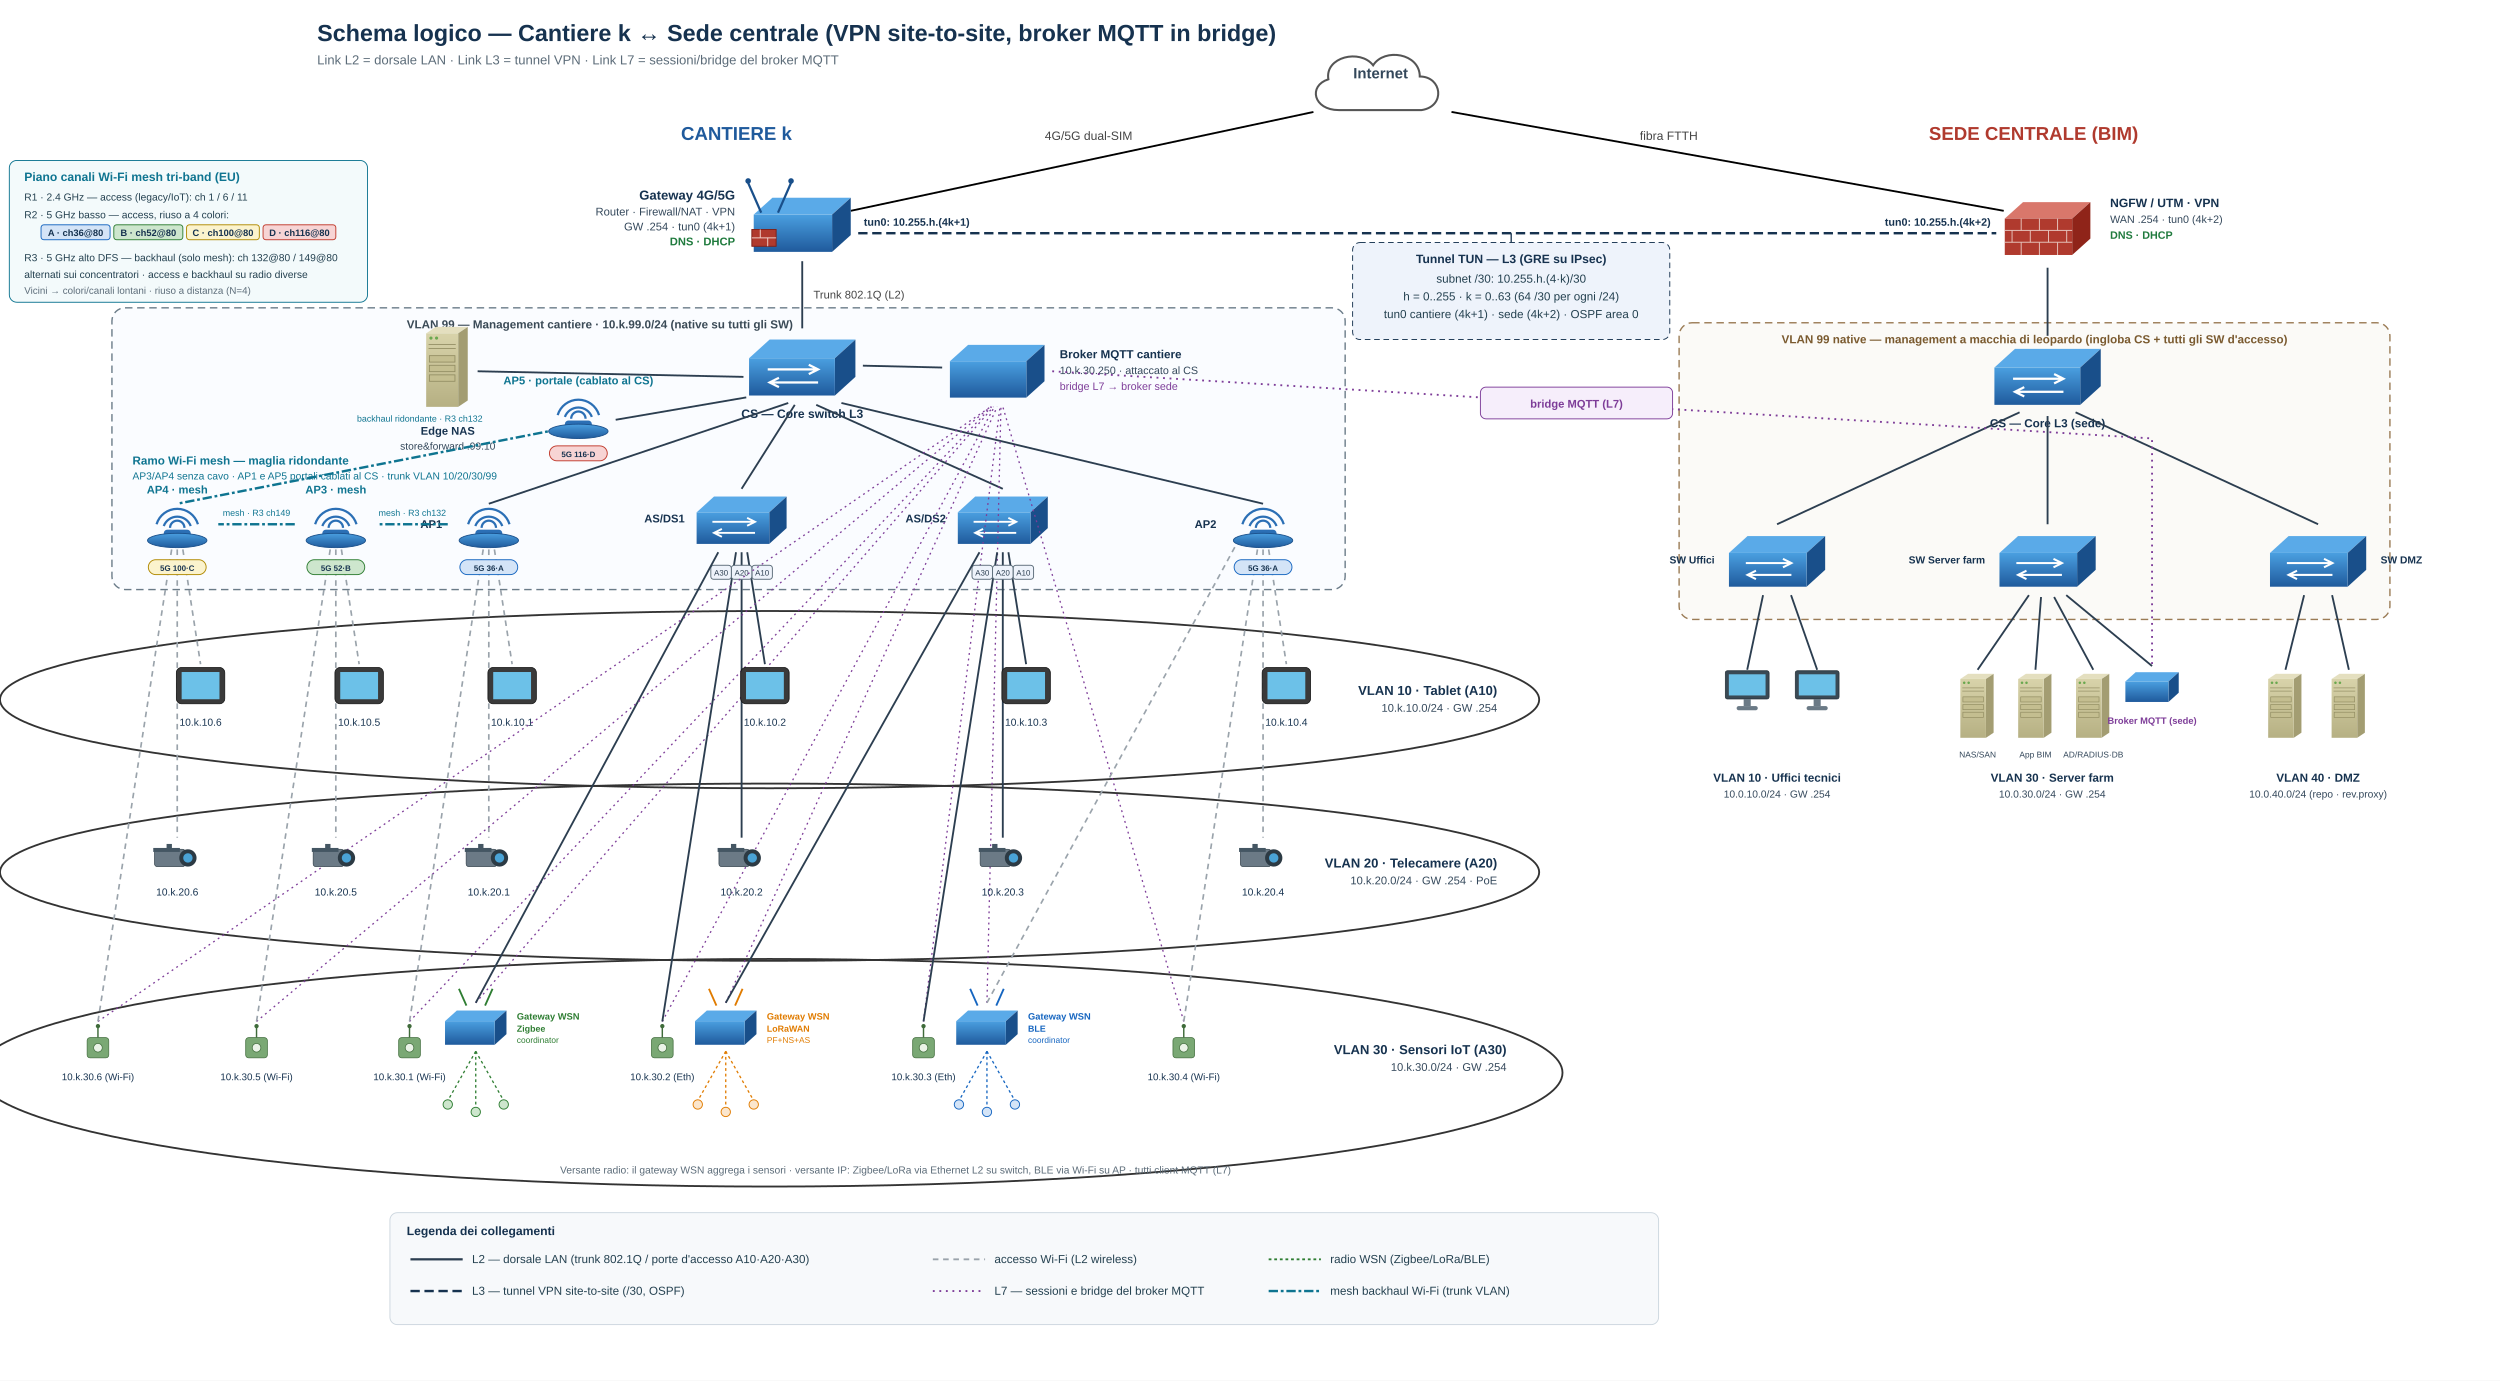
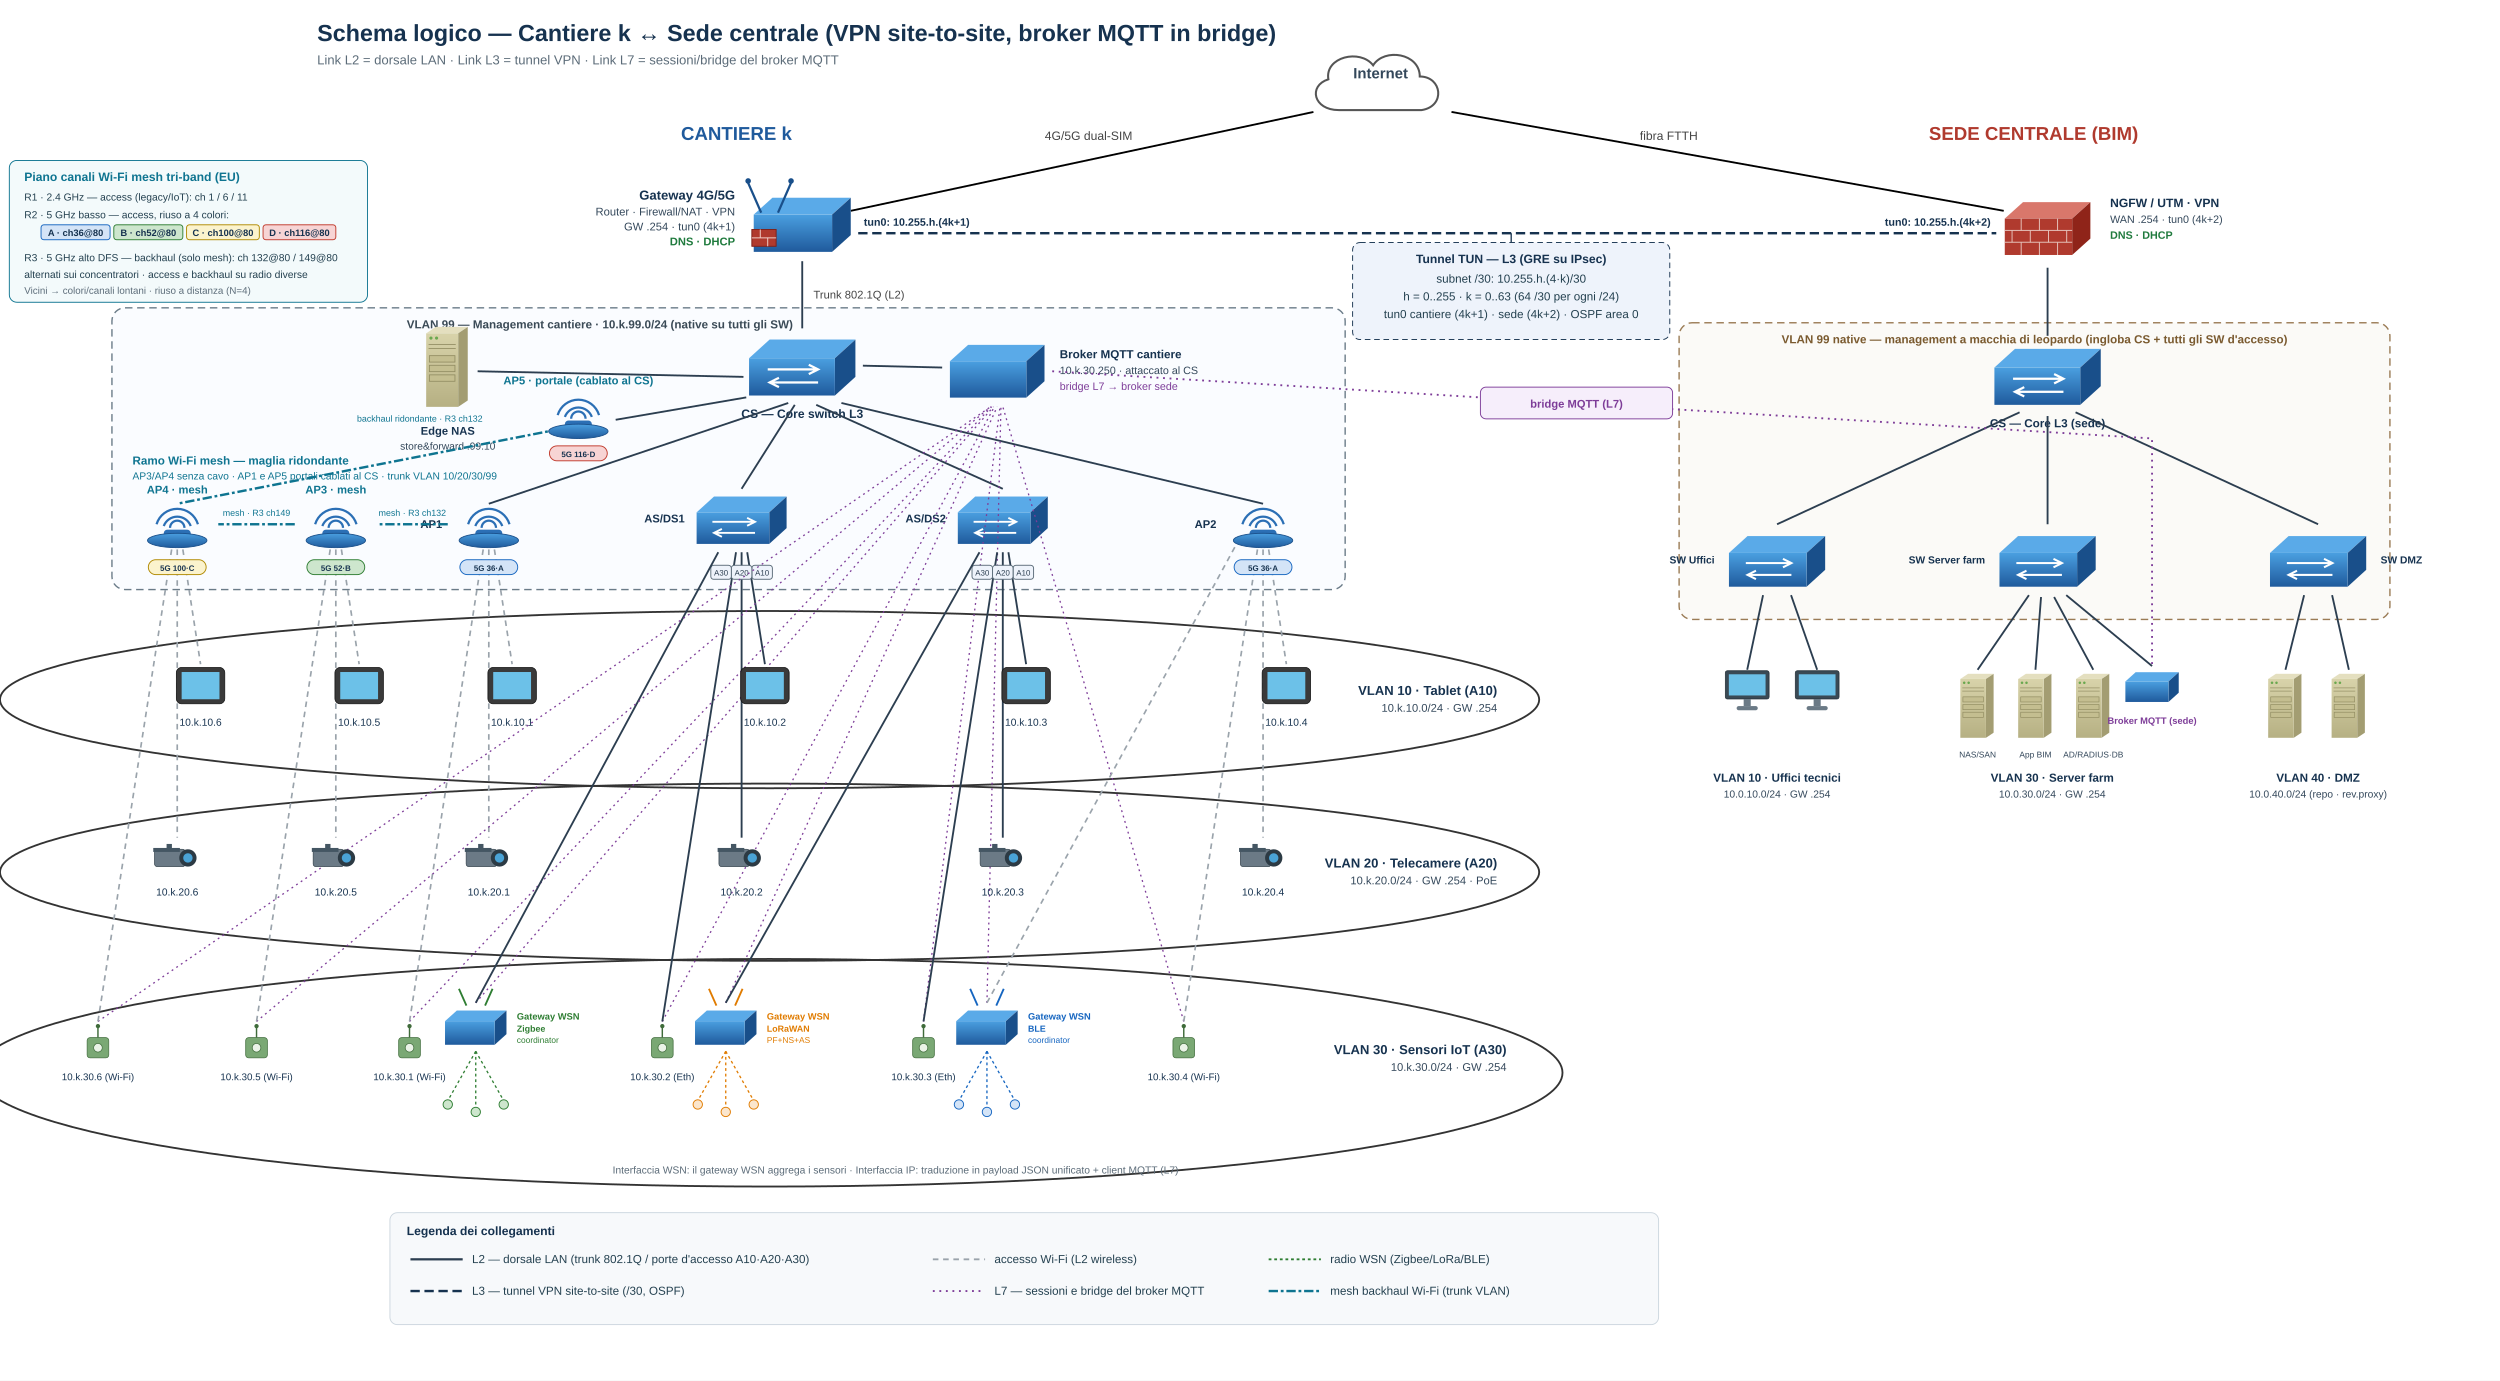
<svg xmlns="http://www.w3.org/2000/svg" viewBox="-300 0 2680 1480" font-family="'Segoe UI', Arial, sans-serif">
  <defs>
    <linearGradient id="gBlue" x1="0" y1="0" x2="0" y2="1">
      <stop offset="0" stop-color="#4a9fe0" />
      <stop offset="1" stop-color="#1f5a9c" />
    </linearGradient>
    <linearGradient id="gBeige" x1="0" y1="0" x2="0" y2="1">
      <stop offset="0" stop-color="#d8d3aa" />
      <stop offset="1" stop-color="#b6b083" />
    </linearGradient>
    <symbol id="sw" viewBox="0 0 130 84">
      <polygon points="8,34 30,14 122,14 100,34" fill="#5aaae8" />
      <polygon points="100,34 122,14 122,54 100,74" fill="#194f8a" />
      <rect x="8" y="34" width="92" height="40" fill="url(#gBlue)" />
      <path d="M28 46 H80 M72 41 L82 46 L72 51" stroke="#fff" stroke-width="2.4" fill="none" />
      <path d="M82 60 H30 M40 55 L30 60 L40 65" stroke="#fff" stroke-width="2.4" fill="none" />
    </symbol>
    <symbol id="box" viewBox="0 0 120 80">
      <polygon points="8,30 28,12 112,12 92,30" fill="#5aaae8" />
      <polygon points="92,30 112,12 112,52 92,70" fill="#194f8a" />
      <rect x="8" y="30" width="84" height="40" fill="url(#gBlue)" />
    </symbol>
    <symbol id="srv" viewBox="0 0 70 112">
      <polygon points="8,12 20,4 60,4 48,12" fill="#e4dfbf" />
      <polygon points="48,12 60,4 60,96 48,104" fill="#a39d72" />
      <rect x="8" y="12" width="40" height="92" fill="url(#gBeige)" />
      <circle cx="14" cy="18" r="2" fill="#6aa84f" />
      <circle cx="21" cy="18" r="2" fill="#6aa84f" />
      <line x1="11" y1="26" x2="45" y2="26" stroke="#8f8a5f" />
      <line x1="11" y1="31" x2="45" y2="31" stroke="#8f8a5f" />
      <rect x="12" y="40" width="32" height="8" fill="#c4be90" stroke="#8f8a5f" />
      <rect x="12" y="52" width="32" height="8" fill="#c4be90" stroke="#8f8a5f" />
      <rect x="12" y="64" width="32" height="8" fill="#c4be90" stroke="#8f8a5f" />
    </symbol>
    <symbol id="tab" viewBox="0 0 74 56">
      <rect x="5" y="4" width="64" height="48" rx="7" fill="#3a3a3a" stroke="#111" />
      <rect x="12" y="10" width="50" height="36" fill="#6cc1e8" />
    </symbol>
    <symbol id="cam" viewBox="0 0 84 56">
      <rect x="26" y="8" width="8" height="8" fill="#445663" />
      <rect x="8" y="16" width="46" height="26" rx="4" fill="#6b7a86" stroke="#2c3a44" />
      <rect x="6" y="14" width="40" height="6" fill="#445663" />
      <circle cx="58" cy="29" r="13" fill="#2c3a44" />
      <circle cx="58" cy="29" r="7" fill="#4aa3d6" />
    </symbol>
    <symbol id="sen" viewBox="0 0 44 56">
      <line x1="22" y1="22" x2="22" y2="7" stroke="#3f6b3a" stroke-width="2" />
      <circle cx="22" cy="6" r="3" fill="#3f6b3a" />
      <rect x="7" y="22" width="30" height="28" rx="4" fill="#7aa874" stroke="#3f6b3a" />
      <circle cx="22" cy="36" r="6" fill="#eaf3e7" stroke="#3f6b3a" />
    </symbol>
    <symbol id="ap" viewBox="0 0 90 56">
      <path d="M22 28 A24 24 0 0 1 68 28" stroke="#2b6fb5" stroke-width="2.5" fill="none" />
      <path d="M30 30 A16 16 0 0 1 60 30" stroke="#2b6fb5" stroke-width="2.5" fill="none" />
      <path d="M37 32 A8 8 0 0 1 53 32" stroke="#2b6fb5" stroke-width="2.5" fill="none" />
      <rect x="30" y="34" width="30" height="10" rx="4" fill="#2b6fb5" />
      <ellipse cx="45" cy="46" rx="33" ry="8" fill="url(#gBlue)" stroke="#194f8a" />
    </symbol>
    <symbol id="pc" viewBox="0 0 74 66">
      <rect x="6" y="4" width="62" height="40" rx="3" fill="#3a4a55" stroke="#1f2b33" />
      <rect x="11" y="9" width="52" height="30" fill="#6cc1e8" />
      <rect x="32" y="44" width="10" height="10" fill="#6b7a86" />
      <rect x="22" y="54" width="30" height="6" rx="3" fill="#6b7a86" />
    </symbol>
    <symbol id="fw" viewBox="0 0 110 84">
      <polygon points="8,30 28,12 102,12 82,30" fill="#d9776b" />
      <polygon points="82,30 102,12 102,52 82,70" fill="#8f2419" />
      <rect x="8" y="30" width="74" height="40" fill="#b03a2e" />
      <line x1="8" y1="43" x2="82" y2="43" stroke="#e8c9c2" />
      <line x1="8" y1="56" x2="82" y2="56" stroke="#e8c9c2" />
      <line x1="26" y1="30" x2="26" y2="43" stroke="#e8c9c2" />
      <line x1="46" y1="30" x2="46" y2="43" stroke="#e8c9c2" />
      <line x1="66" y1="30" x2="66" y2="43" stroke="#e8c9c2" />
      <line x1="16" y1="43" x2="16" y2="56" stroke="#e8c9c2" />
      <line x1="36" y1="43" x2="36" y2="56" stroke="#e8c9c2" />
      <line x1="56" y1="43" x2="56" y2="56" stroke="#e8c9c2" />
      <line x1="76" y1="43" x2="76" y2="56" stroke="#e8c9c2" />
      <line x1="26" y1="56" x2="26" y2="70" stroke="#e8c9c2" />
      <line x1="46" y1="56" x2="46" y2="70" stroke="#e8c9c2" />
      <line x1="66" y1="56" x2="66" y2="70" stroke="#e8c9c2" />
    </symbol>
    <symbol id="cloud" viewBox="0 0 200 120">
      <path d="M55 100 C28 100 22 74 44 67 C40 43 78 34 92 52 C104 33 142 39 142 64 C166 64 170 96 144 100 Z" fill="#fff" stroke="#555" stroke-width="2.2" />
    </symbol>
  </defs>
  <rect x="-300" y="0" width="2680" height="1480" fill="#ffffff" />
  <text x="40" y="44" font-size="25" font-weight="700" fill="#16324f">Schema logico — Cantiere k ↔ Sede centrale (VPN site-to-site, broker MQTT in bridge)</text>
  <text x="40" y="69" font-size="14" fill="#5b6b78">Link L2 = dorsale LAN · Link L3 = tunnel VPN · Link L7 = sessioni/bridge del broker MQTT</text>
  <text x="430" y="150" font-size="20" font-weight="700" fill="#1f5a9c">CANTIERE k</text>
  <text x="1880" y="150" font-size="20" font-weight="700" fill="#b03a2e" text-anchor="middle">SEDE CENTRALE (BIM)</text>
  <use href="#cloud" x="1080" y="18" width="200" height="120" />
  <text x="1180" y="84" font-size="16" font-weight="600" text-anchor="middle" fill="#33475a">Internet</text>
  <line x1="612" y1="226" x2="1108" y2="120" stroke="#000" stroke-width="2" />
  <text x="820" y="150" font-size="13" fill="#444">4G/5G dual-SIM</text>
  <line x1="1848" y1="226" x2="1256" y2="120" stroke="#000" stroke-width="2" />
  <text x="1520" y="150" font-size="13" text-anchor="end" fill="#444">fibra FTTH</text>
  <line x1="620" y1="250" x2="1840" y2="250" stroke="#16324f" stroke-width="2.6" stroke-dasharray="10 5" />
  <text x="626" y="242" font-size="11.5" font-weight="700" fill="#16324f">tun0: 10.255.h.(4k+1)</text>
  <text x="1834" y="242" font-size="11.5" font-weight="700" text-anchor="end" fill="#16324f">tun0: 10.255.h.(4k+2)</text>
  <line x1="1320" y1="250" x2="1320" y2="260" stroke="#16324f" stroke-width="1.4" />
  <rect x="1150" y="260" width="340" height="104" rx="8" fill="#eef3fb" stroke="#16324f" stroke-dasharray="6 4" />
  <text x="1320" y="282" font-size="13" font-weight="700" text-anchor="middle" fill="#16324f">Tunnel TUN — L3 (GRE su IPsec)</text>
  <text x="1320" y="303" font-size="12.5" text-anchor="middle" fill="#23404f">subnet /30: 10.255.h.(4·k)/30</text>
  <text x="1320" y="322" font-size="12.5" text-anchor="middle" fill="#23404f">h = 0..255 · k = 0..63  (64 /30 per ogni /24)</text>
  <text x="1320" y="341" font-size="12.5" text-anchor="middle" fill="#23404f">tun0 cantiere (4k+1) · sede (4k+2) · OSPF area 0</text>
  <rect x="-180" y="330" width="1322" height="302" rx="14" fill="#fafcff" stroke="#6a7b88" stroke-width="1.5" stroke-dasharray="8 5" />
  <text x="136" y="352" font-size="12.5" font-weight="700" fill="#3a4a56">VLAN 99 — Management cantiere · 10.k.99.0/24 (native su tutti gli SW)</text>
  <rect x="1500" y="346" width="762" height="318" rx="14" fill="#fbfaf7" stroke="#9a7b55" stroke-width="1.5" stroke-dasharray="8 5" />
  <text x="1881" y="368" font-size="12.5" font-weight="700" text-anchor="middle" fill="#7a5a2f">VLAN 99 native — management a macchia di leopardo (ingloba CS + tutti gli SW d'accesso)</text>
  <use href="#box" x="500" y="200" width="120" height="80" />
  <line x1="516" y1="228" x2="502" y2="196" stroke="#194f8a" stroke-width="2.4" />
  <circle cx="502" cy="194" r="3" fill="#194f8a" />
  <line x1="534" y1="228" x2="548" y2="196" stroke="#194f8a" stroke-width="2.4" />
  <circle cx="548" cy="194" r="3" fill="#194f8a" />
  <rect x="506" y="246" width="26" height="18" fill="#b03a2e" stroke="#7d1f17" />
  <line x1="506" y1="255" x2="532" y2="255" stroke="#f2d6cf" />
  <line x1="515" y1="246" x2="515" y2="255" stroke="#f2d6cf" />
  <line x1="523" y1="255" x2="523" y2="264" stroke="#f2d6cf" />
  <text x="488" y="214" font-size="14" font-weight="700" text-anchor="end" fill="#16324f">Gateway 4G/5G</text>
  <text x="488" y="231" font-size="12" text-anchor="end" fill="#33475a">Router · Firewall/NAT · VPN</text>
  <text x="488" y="247" font-size="12" text-anchor="end" fill="#33475a">GW .254 · tun0 (4k+1)</text>
  <text x="488" y="263" font-size="12" font-weight="700" text-anchor="end" fill="#1f7a3d">DNS · DHCP</text>
  <line x1="560" y1="280" x2="560" y2="352" stroke="#2c3e50" stroke-width="2" />
  <text x="572" y="320" font-size="12" fill="#444">Trunk 802.1Q (L2)</text>
  <use href="#sw" x="495" y="350" width="130" height="84" />
  <text x="560" y="448" font-size="13" font-weight="700" text-anchor="middle" fill="#16324f">CS — Core switch L3</text>
  <line x1="625" y1="392" x2="710" y2="394" stroke="#2c3e50" stroke-width="2" />
  <use href="#box" x="710" y="358" width="118" height="78" />
  <text x="836" y="384" font-size="12.5" font-weight="700" fill="#16324f">Broker MQTT cantiere</text>
  <text x="836" y="401" font-size="11.5" fill="#33475a">10.k.30.250 · attaccato al CS</text>
  <text x="836" y="418" font-size="11.5" fill="#7d3c98">bridge L7 → broker sede</text>
  <line x1="497" y1="404" x2="212" y2="398" stroke="#2c3e50" stroke-width="2" />
  <use href="#srv" x="150" y="346" width="60" height="98" />
  <text x="180" y="466" font-size="12" font-weight="700" text-anchor="middle" fill="#16324f">Edge NAS</text>
  <text x="180" y="482" font-size="11" text-anchor="middle" fill="#33475a">store&amp;forward .99.10</text>
  <g stroke="#2c3e50" stroke-width="2">
    <line x1="545" y1="432" x2="224" y2="540" />
    <line x1="552" y1="434" x2="495" y2="524" />
    <line x1="575" y1="434" x2="775" y2="524" />
    <line x1="602" y1="432" x2="1054" y2="540" />
  </g>
  <use href="#ap" x="180" y="535" width="88" height="54" />
  <text x="174" y="566" font-size="12" font-weight="700" text-anchor="end" fill="#16324f">AP1</text>
  <use href="#sw" x="440" y="520" width="110" height="72" />
  <text x="434" y="560" font-size="12" font-weight="700" text-anchor="end" fill="#16324f">AS/DS1</text>
  <use href="#sw" x="720" y="520" width="110" height="72" />
  <text x="714" y="560" font-size="12" font-weight="700" text-anchor="end" fill="#16324f">AS/DS2</text>
  <use href="#ap" x="1010" y="535" width="88" height="54" />
  <text x="1004" y="566" font-size="12" font-weight="700" text-anchor="end" fill="#16324f">AP2</text>
  <ellipse cx="525" cy="750" rx="825" ry="95" fill="none" stroke="#333" stroke-width="2" />
  <ellipse cx="525" cy="935" rx="825" ry="95" fill="none" stroke="#333" stroke-width="2" />
  <ellipse cx="525" cy="1150" rx="850" ry="122" fill="none" stroke="#333" stroke-width="2" />
  <g stroke="#7d3c98" stroke-width="1.4" stroke-dasharray="2 4">
    <line x1="139" y1="1095" x2="763" y2="436" />
    <line x1="410" y1="1095" x2="766" y2="436" />
    <line x1="690" y1="1095" x2="772" y2="436" />
    <line x1="969" y1="1095" x2="775" y2="436" />
    <line x1="210" y1="1075" x2="765" y2="436" />
    <line x1="478" y1="1075" x2="769" y2="436" />
    <line x1="758" y1="1075" x2="773" y2="436" />
  </g>
  <g stroke="#9aa3ab" stroke-width="1.8" stroke-dasharray="6 5">
    <line x1="230" y1="589" x2="249" y2="712" />
    <line x1="224" y1="589" x2="224" y2="898" />
    <line x1="218" y1="589" x2="139" y2="1095" />
    <line x1="1060" y1="589" x2="1079" y2="712" />
    <line x1="1054" y1="589" x2="1054" y2="898" />
    <line x1="1048" y1="589" x2="969" y2="1095" />
  </g>
  <g stroke="#2c3e50" stroke-width="2">
    <line x1="501" y1="592" x2="520" y2="712" />
    <line x1="495" y1="592" x2="495" y2="898" />
    <line x1="489" y1="592" x2="410" y2="1095" />
    <line x1="781" y1="592" x2="800" y2="712" />
    <line x1="775" y1="592" x2="775" y2="898" />
    <line x1="769" y1="592" x2="690" y2="1095" />
  </g>
  <g font-size="8.5" text-anchor="middle" fill="#2c3e50">
    <rect x="506" y="606" width="22" height="15" rx="3" fill="#eef3fb" stroke="#5a6b78" />
    <text x="517" y="617">A10</text>
    <rect x="484" y="606" width="22" height="15" rx="3" fill="#eef3fb" stroke="#5a6b78" />
    <text x="495" y="617">A20</text>
    <rect x="462" y="606" width="22" height="15" rx="3" fill="#eef3fb" stroke="#5a6b78" />
    <text x="473" y="617">A30</text>
    <rect x="786" y="606" width="22" height="15" rx="3" fill="#eef3fb" stroke="#5a6b78" />
    <text x="797" y="617">A10</text>
    <rect x="764" y="606" width="22" height="15" rx="3" fill="#eef3fb" stroke="#5a6b78" />
    <text x="775" y="617">A20</text>
    <rect x="742" y="606" width="22" height="15" rx="3" fill="#eef3fb" stroke="#5a6b78" />
    <text x="753" y="617">A30</text>
  </g>
  <line x1="210" y1="1075" x2="470" y2="592" stroke="#2c3e50" stroke-width="2" />
  <line x1="478" y1="1075" x2="750" y2="592" stroke="#2c3e50" stroke-width="2" />
  <line x1="758" y1="1075" x2="1024" y2="586" stroke="#9aa3ab" stroke-width="1.8" stroke-dasharray="6 5" />
  <use href="#tab" x="219" y="712" width="60" height="46" />
  <use href="#tab" x="490" y="712" width="60" height="46" />
  <use href="#tab" x="770" y="712" width="60" height="46" />
  <use href="#tab" x="1049" y="712" width="60" height="46" />
  <text x="249" y="778" font-size="11" text-anchor="middle" fill="#16324f">10.k.10.1</text>
  <text x="520" y="778" font-size="11" text-anchor="middle" fill="#16324f">10.k.10.2</text>
  <text x="800" y="778" font-size="11" text-anchor="middle" fill="#16324f">10.k.10.3</text>
  <text x="1079" y="778" font-size="11" text-anchor="middle" fill="#16324f">10.k.10.4</text>
  <text x="1305" y="745" font-size="14" font-weight="700" text-anchor="end" fill="#16324f">VLAN 10 · Tablet (A10)</text>
  <text x="1305" y="763" font-size="12" text-anchor="end" fill="#33475a">10.k.10.0/24 · GW .254</text>
  <use href="#cam" x="194" y="898" width="60" height="42" />
  <use href="#cam" x="465" y="898" width="60" height="42" />
  <use href="#cam" x="745" y="898" width="60" height="42" />
  <use href="#cam" x="1024" y="898" width="60" height="42" />
  <text x="224" y="960" font-size="11" text-anchor="middle" fill="#16324f">10.k.20.1</text>
  <text x="495" y="960" font-size="11" text-anchor="middle" fill="#16324f">10.k.20.2</text>
  <text x="775" y="960" font-size="11" text-anchor="middle" fill="#16324f">10.k.20.3</text>
  <text x="1054" y="960" font-size="11" text-anchor="middle" fill="#16324f">10.k.20.4</text>
  <text x="1305" y="930" font-size="14" font-weight="700" text-anchor="end" fill="#16324f">VLAN 20 · Telecamere (A20)</text>
  <text x="1305" y="948" font-size="12" text-anchor="end" fill="#33475a">10.k.20.0/24 · GW .254 · PoE</text>
  <use href="#sen" x="122" y="1095" width="34" height="44" />
  <use href="#sen" x="393" y="1095" width="34" height="44" />
  <use href="#sen" x="673" y="1095" width="34" height="44" />
  <use href="#sen" x="952" y="1095" width="34" height="44" />
  <text x="139" y="1158" font-size="10.5" text-anchor="middle" fill="#16324f">10.k.30.1 (Wi-Fi)</text>
  <text x="410" y="1158" font-size="10.5" text-anchor="middle" fill="#16324f">10.k.30.2 (Eth)</text>
  <text x="690" y="1158" font-size="10.5" text-anchor="middle" fill="#16324f">10.k.30.3 (Eth)</text>
  <text x="969" y="1158" font-size="10.5" text-anchor="middle" fill="#16324f">10.k.30.4 (Wi-Fi)</text>
  <text x="1315" y="1130" font-size="14" font-weight="700" text-anchor="end" fill="#16324f">VLAN 30 · Sensori IoT (A30)</text>
  <text x="1315" y="1148" font-size="12" text-anchor="end" fill="#33475a">10.k.30.0/24 · GW .254</text>
  <use href="#box" x="172" y="1075" width="76" height="52" />
  <line x1="200" y1="1078" x2="192" y2="1060" stroke="#2e7d32" stroke-width="2" />
  <line x1="220" y1="1078" x2="228" y2="1060" stroke="#2e7d32" stroke-width="2" />
  <text x="254" y="1093" font-size="10" font-weight="700" fill="#2e7d32">Gateway WSN</text>
  <text x="254" y="1106" font-size="9.5" font-weight="700" fill="#2e7d32">Zigbee</text>
  <text x="254" y="1118" font-size="9" fill="#2e7d32">coordinator</text>
  <g stroke="#2e7d32" stroke-width="1.4" stroke-dasharray="3 3">
    <line x1="210" y1="1127" x2="180" y2="1180" />
    <line x1="210" y1="1127" x2="210" y2="1188" />
    <line x1="210" y1="1127" x2="240" y2="1180" />
  </g>
  <circle cx="180" cy="1184" r="5" fill="#cde6cd" stroke="#2e7d32" />
  <circle cx="210" cy="1192" r="5" fill="#cde6cd" stroke="#2e7d32" />
  <circle cx="240" cy="1184" r="5" fill="#cde6cd" stroke="#2e7d32" />
  <use href="#box" x="440" y="1075" width="76" height="52" />
  <line x1="468" y1="1078" x2="460" y2="1060" stroke="#e07b00" stroke-width="2" />
  <line x1="488" y1="1078" x2="496" y2="1060" stroke="#e07b00" stroke-width="2" />
  <text x="522" y="1093" font-size="10" font-weight="700" fill="#e07b00">Gateway WSN</text>
  <text x="522" y="1106" font-size="9.5" font-weight="700" fill="#e07b00">LoRaWAN</text>
  <text x="522" y="1118" font-size="9" fill="#e07b00">PF+NS+AS</text>
  <g stroke="#e07b00" stroke-width="1.4" stroke-dasharray="3 3">
    <line x1="478" y1="1127" x2="448" y2="1180" />
    <line x1="478" y1="1127" x2="478" y2="1188" />
    <line x1="478" y1="1127" x2="508" y2="1180" />
  </g>
  <circle cx="448" cy="1184" r="5" fill="#fbe6cd" stroke="#e07b00" />
  <circle cx="478" cy="1192" r="5" fill="#fbe6cd" stroke="#e07b00" />
  <circle cx="508" cy="1184" r="5" fill="#fbe6cd" stroke="#e07b00" />
  <use href="#box" x="720" y="1075" width="76" height="52" />
  <line x1="748" y1="1078" x2="740" y2="1060" stroke="#1565c0" stroke-width="2" />
  <line x1="768" y1="1078" x2="776" y2="1060" stroke="#1565c0" stroke-width="2" />
  <text x="802" y="1093" font-size="10" font-weight="700" fill="#1565c0">Gateway WSN</text>
  <text x="802" y="1106" font-size="9.5" font-weight="700" fill="#1565c0">BLE</text>
  <text x="802" y="1118" font-size="9" fill="#1565c0">coordinator</text>
  <g stroke="#1565c0" stroke-width="1.4" stroke-dasharray="3 3">
    <line x1="758" y1="1127" x2="728" y2="1180" />
    <line x1="758" y1="1127" x2="758" y2="1188" />
    <line x1="758" y1="1127" x2="788" y2="1180" />
  </g>
  <circle cx="728" cy="1184" r="5" fill="#d4e4f7" stroke="#1565c0" />
  <circle cx="758" cy="1192" r="5" fill="#d4e4f7" stroke="#1565c0" />
  <circle cx="788" cy="1184" r="5" fill="#d4e4f7" stroke="#1565c0" />
-   <text x="660" y="1258" font-size="11" text-anchor="middle" fill="#5b6b78">Versante radio: il gateway WSN aggrega i sensori · versante IP: Zigbee/LoRa via Ethernet L2 su switch, BLE via Wi-Fi su AP · tutti client MQTT (L7)</text>
+   <text x="660" y="1258" font-size="11" text-anchor="middle" fill="#5b6b78">Interfaccia WSN: il gateway WSN aggrega i sensori · Interfaccia IP: traduzione in payload JSON unificato + client MQTT (L7)</text>
  <text x="-158" y="498" font-size="12.5" font-weight="700" fill="#0e7490">Ramo Wi-Fi mesh — maglia ridondante</text>
  <text x="-158" y="514" font-size="11" fill="#0e7490">AP3/AP4 senza cavo · AP1 e AP5 portali cablati al CS · trunk VLAN 10/20/30/99</text>
  <g stroke="#0e7490" stroke-width="2.6" stroke-dasharray="10 3 3 3">
    <line x1="180" y1="562" x2="104" y2="562" />
    <line x1="16" y1="562" x2="-66" y2="562" />
  </g>
  <text x="142" y="553" font-size="9.5" text-anchor="middle" fill="#0e7490">mesh · R3 ch132</text>
  <text x="-25" y="553" font-size="9.5" text-anchor="middle" fill="#0e7490">mesh · R3 ch149</text>
  <use href="#ap" x="16" y="535" width="88" height="54" />
  <text x="60" y="529" font-size="12" font-weight="700" text-anchor="middle" fill="#0e7490">AP3 · mesh</text>
  <use href="#ap" x="-154" y="535" width="88" height="54" />
  <text x="-110" y="529" font-size="12" font-weight="700" text-anchor="middle" fill="#0e7490">AP4 · mesh</text>
  <line x1="500" y1="426" x2="360" y2="450" stroke="#2c3e50" stroke-width="2" />
  <line x1="300" y1="460" x2="-110" y2="540" stroke="#0e7490" stroke-width="2.6" stroke-dasharray="10 3 3 3" />
  <text x="150" y="452" font-size="9.5" text-anchor="middle" fill="#0e7490">backhaul ridondante · R3 ch132</text>
  <use href="#ap" x="276" y="418" width="88" height="54" />
  <text x="320" y="412" font-size="12" font-weight="700" text-anchor="middle" fill="#0e7490">AP5 · portale (cablato al CS)</text>
  <g stroke="#7d3c98" stroke-width="1.4" stroke-dasharray="2 4">
    <line x1="-25" y1="1095" x2="762" y2="436" />
    <line x1="-195" y1="1095" x2="762" y2="436" />
  </g>
  <g stroke="#9aa3ab" stroke-width="1.8" stroke-dasharray="6 5">
    <line x1="66" y1="589" x2="85" y2="712" />
    <line x1="60" y1="589" x2="60" y2="898" />
    <line x1="54" y1="589" x2="-25" y2="1095" />
    <line x1="-104" y1="589" x2="-85" y2="712" />
    <line x1="-110" y1="589" x2="-110" y2="898" />
    <line x1="-116" y1="589" x2="-195" y2="1095" />
  </g>
  <use href="#tab" x="55" y="712" width="60" height="46" />
  <use href="#cam" x="30" y="898" width="60" height="42" />
  <use href="#sen" x="-42" y="1095" width="34" height="44" />
  <use href="#tab" x="-115" y="712" width="60" height="46" />
  <use href="#cam" x="-140" y="898" width="60" height="42" />
  <use href="#sen" x="-212" y="1095" width="34" height="44" />
  <text x="85" y="778" font-size="11" text-anchor="middle" fill="#16324f">10.k.10.5</text>
  <text x="-85" y="778" font-size="11" text-anchor="middle" fill="#16324f">10.k.10.6</text>
  <text x="60" y="960" font-size="11" text-anchor="middle" fill="#16324f">10.k.20.5</text>
  <text x="-110" y="960" font-size="11" text-anchor="middle" fill="#16324f">10.k.20.6</text>
  <text x="-25" y="1158" font-size="10.5" text-anchor="middle" fill="#16324f">10.k.30.5 (Wi-Fi)</text>
  <text x="-195" y="1158" font-size="10.5" text-anchor="middle" fill="#16324f">10.k.30.6 (Wi-Fi)</text>
  <g font-size="8.5" text-anchor="middle" font-weight="700" fill="#16324f">
    <rect x="193" y="600" width="62" height="16" rx="8" fill="#d4e4f7" stroke="#1565c0" />
    <text x="224" y="612">5G 36·A</text>
    <rect x="29" y="600" width="62" height="16" rx="8" fill="#cde6cd" stroke="#2e7d32" />
    <text x="60" y="612">5G 52·B</text>
    <rect x="-141" y="600" width="62" height="16" rx="8" fill="#fbf3cd" stroke="#b08900" />
    <text x="-110" y="612">5G 100·C</text>
    <rect x="1023" y="600" width="62" height="16" rx="8" fill="#d4e4f7" stroke="#1565c0" />
    <text x="1054" y="612">5G 36·A</text>
    <rect x="289" y="478" width="62" height="16" rx="8" fill="#f7d4d4" stroke="#c0392b" />
    <text x="320" y="490">5G 116·D</text>
  </g>
  <rect x="-290" y="172" width="384" height="152" rx="8" fill="#f3fafb" stroke="#0e7490" />
  <text x="-274" y="194" font-size="13" font-weight="700" fill="#0e7490">Piano canali Wi-Fi mesh tri-band (EU)</text>
  <text x="-274" y="215" font-size="11" fill="#23404f">R1 · 2.4 GHz — access (legacy/IoT): ch 1 / 6 / 11</text>
  <text x="-274" y="234" font-size="11" fill="#23404f">R2 · 5 GHz basso — access, riuso a 4 colori:</text>
  <g font-size="10" font-weight="700" fill="#16324f">
    <rect x="-256" y="241" width="74" height="16" rx="3" fill="#d4e4f7" stroke="#1565c0" />
    <text x="-219" y="253" text-anchor="middle">A · ch36@80</text>
    <rect x="-178" y="241" width="74" height="16" rx="3" fill="#cde6cd" stroke="#2e7d32" />
    <text x="-141" y="253" text-anchor="middle">B · ch52@80</text>
    <rect x="-100" y="241" width="78" height="16" rx="3" fill="#fbf3cd" stroke="#b08900" />
    <text x="-61" y="253" text-anchor="middle">C · ch100@80</text>
    <rect x="-18" y="241" width="78" height="16" rx="3" fill="#f7d4d4" stroke="#c0392b" />
    <text x="21" y="253" text-anchor="middle">D · ch116@80</text>
  </g>
  <text x="-274" y="280" font-size="11" fill="#23404f">R3 · 5 GHz alto DFS — backhaul (solo mesh): ch 132@80 / 149@80</text>
  <text x="-274" y="298" font-size="11" fill="#23404f">alternati sui concentratori · access e backhaul su radio diverse</text>
  <text x="-274" y="315" font-size="10.5" fill="#5b6b78">Vicini → colori/canali lontani · riuso a distanza (N=4)</text>
  <use href="#fw" x="1840" y="205" width="110" height="82" />
  <text x="1962" y="222" font-size="13" font-weight="700" fill="#16324f">NGFW / UTM · VPN</text>
  <text x="1962" y="239" font-size="11.5" fill="#33475a">WAN .254 · tun0 (4k+2)</text>
  <text x="1962" y="256" font-size="11.5" font-weight="700" fill="#1f7a3d">DNS · DHCP</text>
  <line x1="1895" y1="287" x2="1895" y2="360" stroke="#2c3e50" stroke-width="2" />
  <use href="#sw" x="1830" y="360" width="130" height="84" />
  <text x="1895" y="458" font-size="12.5" font-weight="700" text-anchor="middle" fill="#16324f">CS — Core L3 (sede)</text>
  <g stroke="#2c3e50" stroke-width="2">
    <line x1="1865" y1="442" x2="1605" y2="562" />
    <line x1="1895" y1="446" x2="1895" y2="562" />
    <line x1="1925" y1="442" x2="2185" y2="562" />
  </g>
  <use href="#sw" x="1545" y="562" width="120" height="76" />
  <text x="1538" y="604" font-size="11" font-weight="700" text-anchor="end" fill="#16324f">SW Uffici</text>
  <use href="#sw" x="1835" y="562" width="120" height="76" />
  <text x="1828" y="604" font-size="11" font-weight="700" text-anchor="end" fill="#16324f">SW Server farm</text>
  <use href="#sw" x="2125" y="562" width="120" height="76" />
  <text x="2252" y="604" font-size="11" font-weight="700" text-anchor="start" fill="#16324f">SW DMZ</text>
  <g stroke="#2c3e50" stroke-width="2">
    <line x1="1590" y1="638" x2="1573" y2="718" />
    <line x1="1620" y1="638" x2="1648" y2="718" />
    <line x1="1875" y1="638" x2="1820" y2="718" />
    <line x1="1888" y1="640" x2="1882" y2="718" />
    <line x1="1902" y1="640" x2="1944" y2="718" />
    <line x1="1915" y1="638" x2="2007" y2="714" />
    <line x1="2170" y1="638" x2="2150" y2="718" />
    <line x1="2200" y1="638" x2="2218" y2="718" />
  </g>
  <use href="#pc" x="1545" y="716" width="56" height="50" />
  <use href="#pc" x="1620" y="716" width="56" height="50" />
  <use href="#srv" x="1796" y="716" width="48" height="84" />
  <use href="#srv" x="1858" y="716" width="48" height="84" />
  <use href="#srv" x="1920" y="716" width="48" height="84" />
  <use href="#box" x="1974" y="712" width="66" height="48" />
  <use href="#srv" x="2126" y="716" width="48" height="84" />
  <use href="#srv" x="2194" y="716" width="48" height="84" />
  <text x="2007" y="776" font-size="10" text-anchor="middle" font-weight="700" fill="#7d3c98">Broker MQTT (sede)</text>
  <text x="1820" y="812" font-size="9" text-anchor="middle" fill="#33475a">NAS/SAN</text>
  <text x="1882" y="812" font-size="9" text-anchor="middle" fill="#33475a">App BIM</text>
  <text x="1944" y="812" font-size="9" text-anchor="middle" fill="#33475a">AD/RADIUS·DB</text>
  <text x="1605" y="838" font-size="12.5" font-weight="700" text-anchor="middle" fill="#16324f">VLAN 10 · Uffici tecnici</text>
  <text x="1605" y="855" font-size="11" text-anchor="middle" fill="#33475a">10.0.10.0/24 · GW .254</text>
  <text x="1900" y="838" font-size="12.5" font-weight="700" text-anchor="middle" fill="#16324f">VLAN 30 · Server farm</text>
  <text x="1900" y="855" font-size="11" text-anchor="middle" fill="#33475a">10.0.30.0/24 · GW .254</text>
  <text x="2185" y="838" font-size="12.5" font-weight="700" text-anchor="middle" fill="#16324f">VLAN 40 · DMZ</text>
  <text x="2185" y="855" font-size="11" text-anchor="middle" fill="#33475a">10.0.40.0/24 (repo · rev.proxy)</text>
  <polyline points="828,398 2007,470 2007,712" fill="none" stroke="#7d3c98" stroke-width="2" stroke-dasharray="2 5" />
  <rect x="1287" y="415" width="206" height="34" rx="6" fill="#f6eefb" stroke="#7d3c98" />
  <text x="1390" y="437" font-size="12" font-weight="700" text-anchor="middle" fill="#7d3c98">bridge MQTT (L7)</text>
  <rect x="118" y="1300" width="1360" height="120" rx="8" fill="#f7f9fb" stroke="#ccd6de" />
  <text x="136" y="1324" font-size="13" font-weight="700" fill="#16324f">Legenda dei collegamenti</text>
  <line x1="140" y1="1350" x2="196" y2="1350" stroke="#2c3e50" stroke-width="2.4" />
  <text x="206" y="1354" font-size="12.5" fill="#23404f">L2 — dorsale LAN (trunk 802.1Q / porte d'accesso A10·A20·A30)</text>
  <line x1="700" y1="1350" x2="756" y2="1350" stroke="#9aa3ab" stroke-width="2" stroke-dasharray="6 5" />
  <text x="766" y="1354" font-size="12.5" fill="#23404f">accesso Wi-Fi (L2 wireless)</text>
  <line x1="1060" y1="1350" x2="1116" y2="1350" stroke="#2e7d32" stroke-width="2" stroke-dasharray="3 3" />
  <text x="1126" y="1354" font-size="12.5" fill="#23404f">radio WSN (Zigbee/LoRa/BLE)</text>
  <line x1="140" y1="1384" x2="196" y2="1384" stroke="#16324f" stroke-width="2.6" stroke-dasharray="10 5" />
  <text x="206" y="1388" font-size="12.5" fill="#23404f">L3 — tunnel VPN site-to-site (/30, OSPF)</text>
  <line x1="700" y1="1384" x2="756" y2="1384" stroke="#7d3c98" stroke-width="2" stroke-dasharray="2 5" />
  <text x="766" y="1388" font-size="12.5" fill="#23404f">L7 — sessioni e bridge del broker MQTT</text>
  <line x1="1060" y1="1384" x2="1116" y2="1384" stroke="#0e7490" stroke-width="2.6" stroke-dasharray="10 3 3 3" />
  <text x="1126" y="1388" font-size="12.5" fill="#23404f">mesh backhaul Wi-Fi (trunk VLAN)</text>
</svg>
